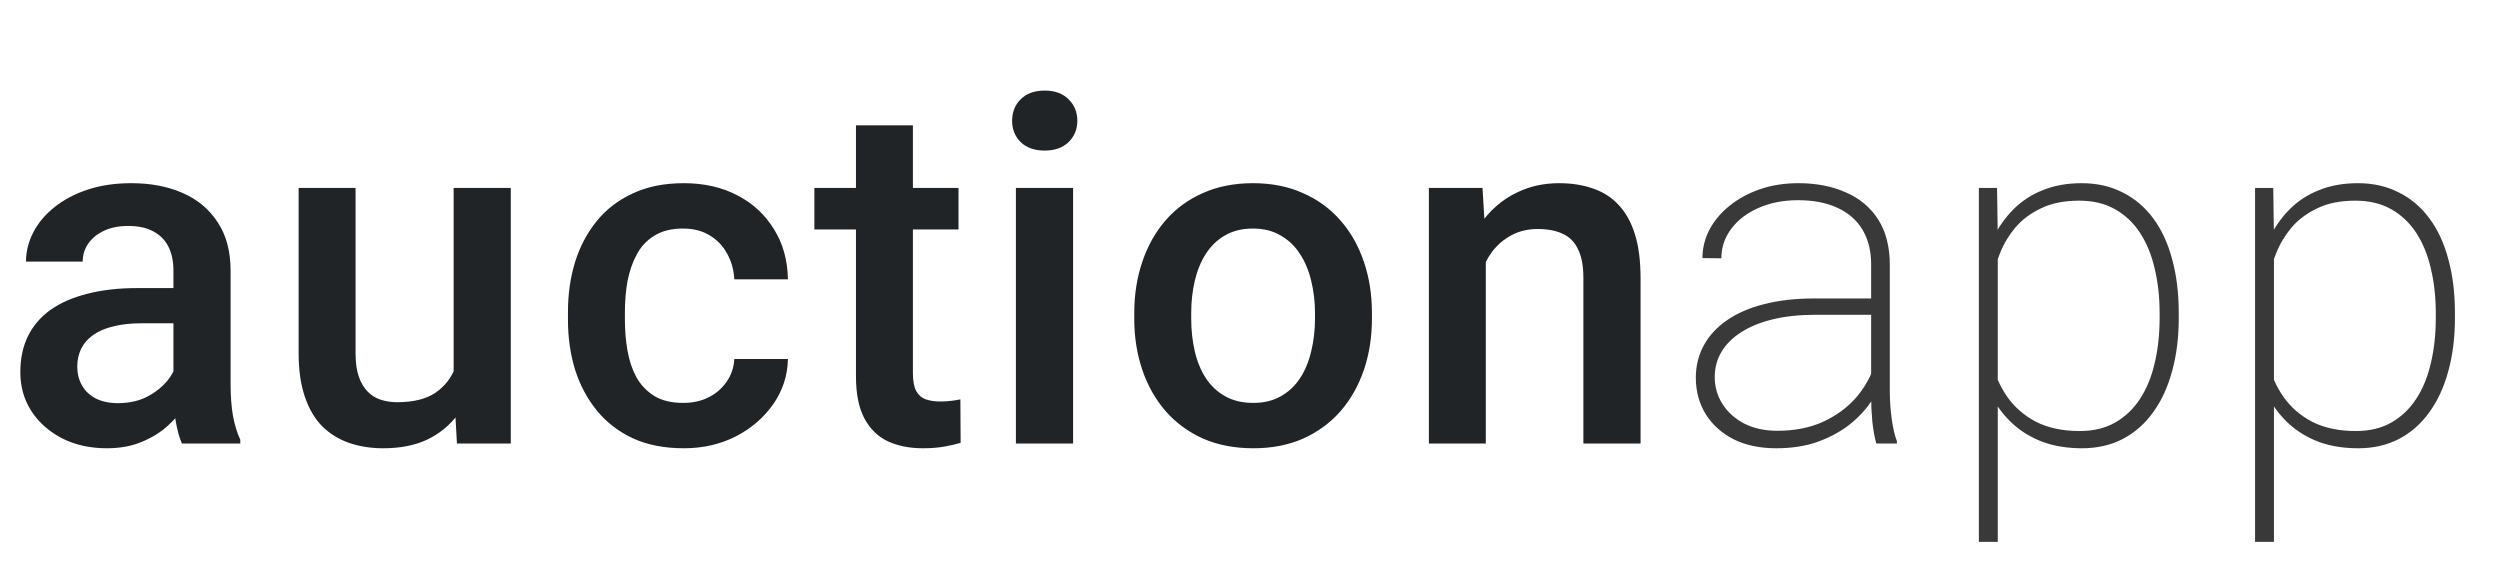
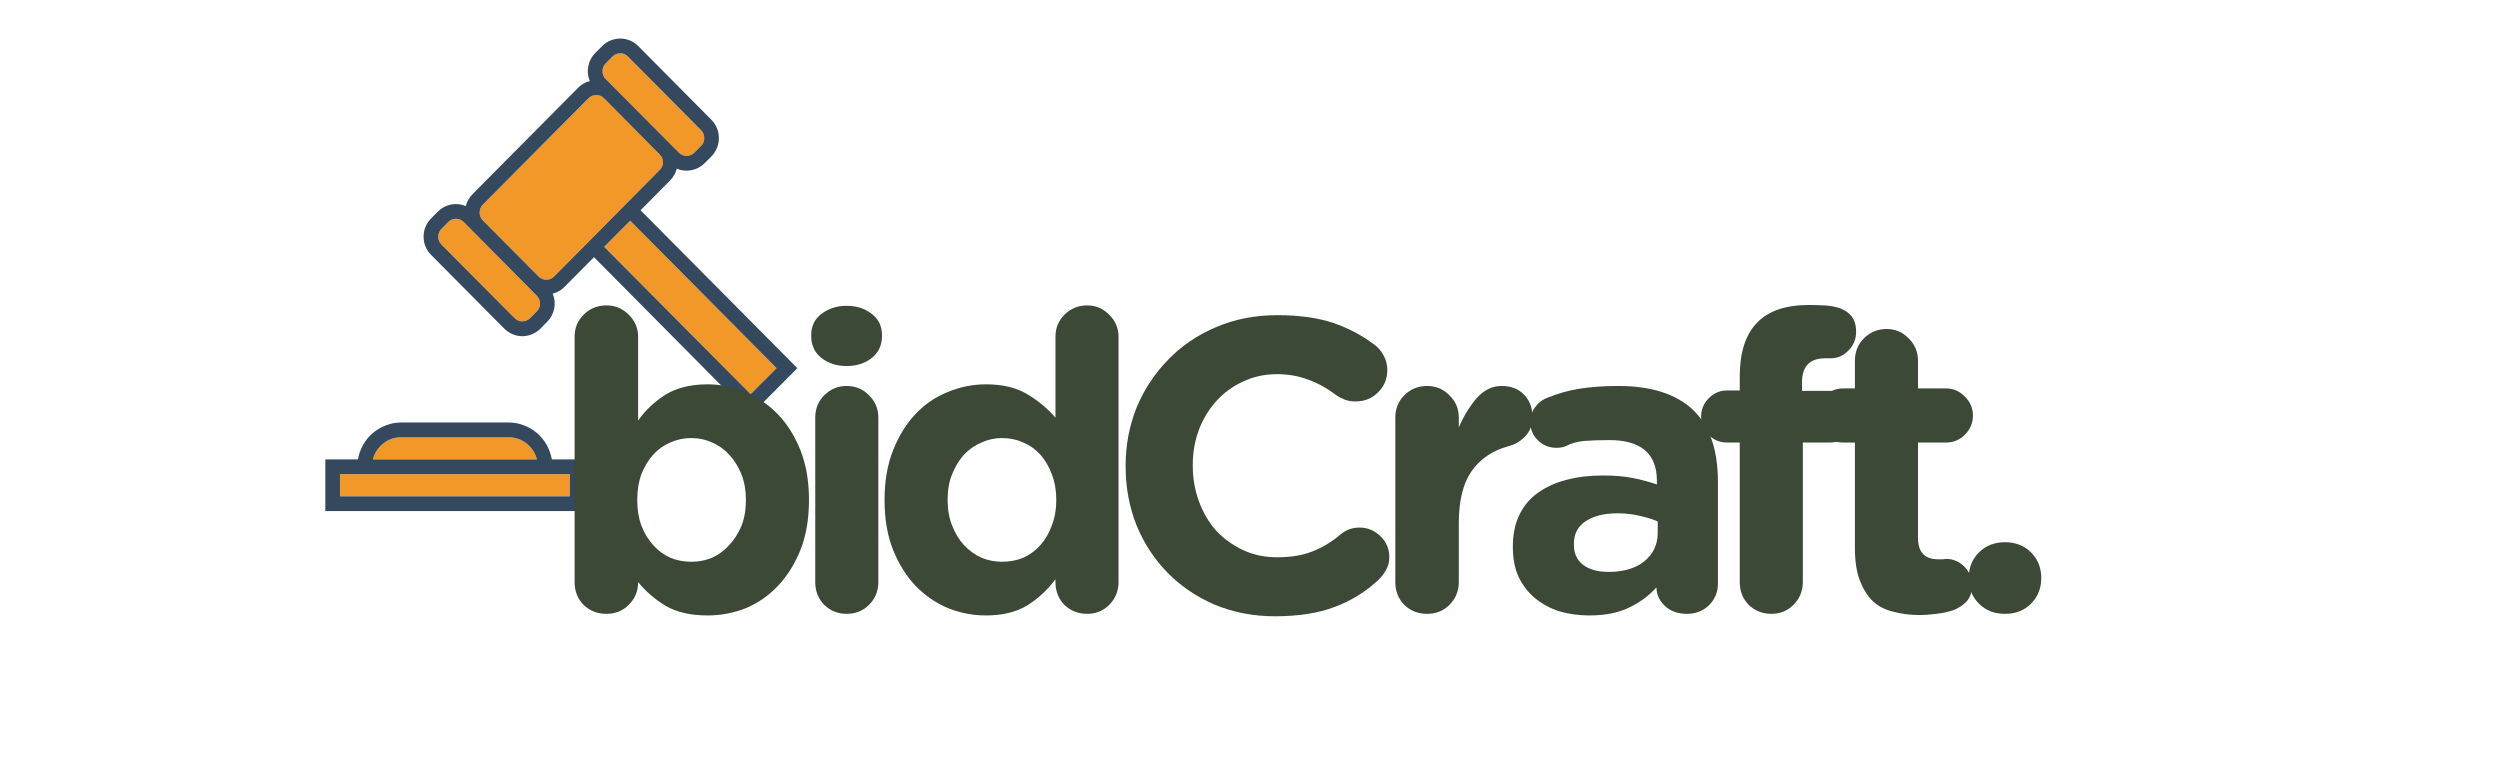
- <svg xmlns="http://www.w3.org/2000/svg" width="124" height="28" viewBox="0 0 124 28" fill="none">
-   <path d="M8.602 19.457V13.41C8.602 12.957 8.52 12.566 8.355 12.238C8.191 11.91 7.941 11.656 7.605 11.477C7.277 11.297 6.863 11.207 6.363 11.207C5.902 11.207 5.504 11.285 5.168 11.441C4.832 11.598 4.57 11.809 4.383 12.074C4.195 12.34 4.102 12.641 4.102 12.977H1.289C1.289 12.477 1.41 11.992 1.652 11.523C1.895 11.055 2.246 10.637 2.707 10.27C3.168 9.902 3.719 9.613 4.359 9.402C5 9.191 5.719 9.086 6.516 9.086C7.469 9.086 8.312 9.246 9.047 9.566C9.789 9.887 10.371 10.371 10.793 11.02C11.223 11.66 11.438 12.465 11.438 13.434V19.07C11.438 19.648 11.477 20.168 11.555 20.629C11.641 21.082 11.762 21.477 11.918 21.812V22H9.023C8.891 21.695 8.785 21.309 8.707 20.84C8.637 20.363 8.602 19.902 8.602 19.457ZM9.012 14.289L9.035 16.035H7.008C6.484 16.035 6.023 16.086 5.625 16.188C5.227 16.281 4.895 16.422 4.629 16.609C4.363 16.797 4.164 17.023 4.031 17.289C3.898 17.555 3.832 17.855 3.832 18.191C3.832 18.527 3.91 18.836 4.066 19.117C4.223 19.391 4.449 19.605 4.746 19.762C5.051 19.918 5.418 19.996 5.848 19.996C6.426 19.996 6.93 19.879 7.359 19.645C7.797 19.402 8.141 19.109 8.391 18.766C8.641 18.414 8.773 18.082 8.789 17.77L9.703 19.023C9.609 19.344 9.449 19.688 9.223 20.055C8.996 20.422 8.699 20.773 8.332 21.109C7.973 21.438 7.539 21.707 7.031 21.918C6.531 22.129 5.953 22.234 5.297 22.234C4.469 22.234 3.73 22.07 3.082 21.742C2.434 21.406 1.926 20.957 1.559 20.395C1.191 19.824 1.008 19.18 1.008 18.461C1.008 17.789 1.133 17.195 1.383 16.68C1.641 16.156 2.016 15.719 2.508 15.367C3.008 15.016 3.617 14.75 4.336 14.57C5.055 14.383 5.875 14.289 6.797 14.289H9.012ZM22.5 19.012V9.32H25.335V22H22.664L22.5 19.012ZM22.898 16.375L23.847 16.352C23.847 17.203 23.753 17.988 23.566 18.707C23.378 19.418 23.089 20.039 22.699 20.57C22.308 21.094 21.808 21.504 21.199 21.801C20.589 22.09 19.859 22.234 19.007 22.234C18.39 22.234 17.824 22.145 17.308 21.965C16.793 21.785 16.347 21.508 15.972 21.133C15.605 20.758 15.32 20.27 15.117 19.668C14.914 19.066 14.812 18.348 14.812 17.512V9.32H17.636V17.535C17.636 17.996 17.691 18.383 17.8 18.695C17.91 19 18.058 19.246 18.246 19.434C18.433 19.621 18.652 19.754 18.902 19.832C19.152 19.91 19.418 19.949 19.699 19.949C20.503 19.949 21.136 19.793 21.597 19.48C22.066 19.16 22.398 18.73 22.593 18.191C22.796 17.652 22.898 17.047 22.898 16.375ZM33.89 19.984C34.351 19.984 34.765 19.895 35.132 19.715C35.507 19.527 35.808 19.27 36.034 18.941C36.269 18.613 36.398 18.234 36.421 17.805H39.081C39.066 18.625 38.823 19.371 38.355 20.043C37.886 20.715 37.265 21.25 36.491 21.648C35.718 22.039 34.862 22.234 33.925 22.234C32.956 22.234 32.112 22.07 31.394 21.742C30.675 21.406 30.077 20.945 29.601 20.359C29.124 19.773 28.765 19.098 28.523 18.332C28.288 17.566 28.171 16.746 28.171 15.871V15.461C28.171 14.586 28.288 13.766 28.523 13C28.765 12.227 29.124 11.547 29.601 10.961C30.077 10.375 30.675 9.918 31.394 9.59C32.112 9.254 32.952 9.086 33.913 9.086C34.929 9.086 35.819 9.289 36.585 9.695C37.351 10.094 37.952 10.652 38.39 11.371C38.835 12.082 39.066 12.91 39.081 13.855H36.421C36.398 13.387 36.28 12.965 36.069 12.59C35.866 12.207 35.577 11.902 35.202 11.676C34.835 11.449 34.394 11.336 33.878 11.336C33.308 11.336 32.835 11.453 32.46 11.688C32.085 11.914 31.792 12.227 31.581 12.625C31.37 13.016 31.218 13.457 31.124 13.949C31.038 14.434 30.995 14.938 30.995 15.461V15.871C30.995 16.395 31.038 16.902 31.124 17.395C31.21 17.887 31.358 18.328 31.569 18.719C31.788 19.102 32.085 19.41 32.46 19.645C32.835 19.871 33.312 19.984 33.89 19.984ZM47.542 9.32V11.383H40.393V9.32H47.542ZM42.456 6.215H45.28V18.496C45.28 18.887 45.334 19.188 45.444 19.398C45.561 19.602 45.721 19.738 45.924 19.809C46.127 19.879 46.366 19.914 46.639 19.914C46.834 19.914 47.022 19.902 47.202 19.879C47.381 19.855 47.526 19.832 47.635 19.809L47.647 21.965C47.413 22.035 47.139 22.098 46.827 22.152C46.522 22.207 46.17 22.234 45.772 22.234C45.124 22.234 44.549 22.121 44.049 21.895C43.549 21.66 43.159 21.281 42.877 20.758C42.596 20.234 42.456 19.539 42.456 18.672V6.215ZM53.225 9.32V22H50.389V9.32H53.225ZM50.201 5.992C50.201 5.562 50.342 5.207 50.623 4.926C50.912 4.637 51.311 4.492 51.818 4.492C52.318 4.492 52.713 4.637 53.002 4.926C53.291 5.207 53.436 5.562 53.436 5.992C53.436 6.414 53.291 6.766 53.002 7.047C52.713 7.328 52.318 7.469 51.818 7.469C51.311 7.469 50.912 7.328 50.623 7.047C50.342 6.766 50.201 6.414 50.201 5.992ZM56.259 15.801V15.531C56.259 14.617 56.392 13.77 56.658 12.988C56.923 12.199 57.306 11.516 57.806 10.938C58.314 10.352 58.931 9.898 59.658 9.578C60.392 9.25 61.22 9.086 62.142 9.086C63.072 9.086 63.9 9.25 64.627 9.578C65.361 9.898 65.982 10.352 66.49 10.938C66.998 11.516 67.384 12.199 67.65 12.988C67.916 13.77 68.048 14.617 68.048 15.531V15.801C68.048 16.715 67.916 17.562 67.65 18.344C67.384 19.125 66.998 19.809 66.49 20.395C65.982 20.973 65.365 21.426 64.638 21.754C63.912 22.074 63.087 22.234 62.166 22.234C61.236 22.234 60.404 22.074 59.669 21.754C58.943 21.426 58.326 20.973 57.818 20.395C57.31 19.809 56.923 19.125 56.658 18.344C56.392 17.562 56.259 16.715 56.259 15.801ZM59.084 15.531V15.801C59.084 16.371 59.142 16.91 59.259 17.418C59.377 17.926 59.56 18.371 59.81 18.754C60.06 19.137 60.38 19.438 60.771 19.656C61.162 19.875 61.627 19.984 62.166 19.984C62.689 19.984 63.142 19.875 63.525 19.656C63.916 19.438 64.236 19.137 64.486 18.754C64.736 18.371 64.919 17.926 65.037 17.418C65.162 16.91 65.224 16.371 65.224 15.801V15.531C65.224 14.969 65.162 14.438 65.037 13.938C64.919 13.43 64.732 12.98 64.474 12.59C64.224 12.199 63.904 11.895 63.513 11.676C63.13 11.449 62.673 11.336 62.142 11.336C61.611 11.336 61.15 11.449 60.759 11.676C60.377 11.895 60.06 12.199 59.81 12.59C59.56 12.98 59.377 13.43 59.259 13.938C59.142 14.438 59.084 14.969 59.084 15.531ZM73.696 12.027V22H70.872V9.32H73.532L73.696 12.027ZM73.192 15.191L72.278 15.18C72.286 14.281 72.411 13.457 72.653 12.707C72.903 11.957 73.247 11.312 73.685 10.773C74.13 10.234 74.661 9.82 75.278 9.531C75.896 9.234 76.583 9.086 77.341 9.086C77.95 9.086 78.501 9.172 78.993 9.344C79.493 9.508 79.919 9.777 80.271 10.152C80.63 10.527 80.903 11.016 81.091 11.617C81.278 12.211 81.372 12.941 81.372 13.809V22H78.536V13.797C78.536 13.188 78.446 12.707 78.267 12.355C78.095 11.996 77.841 11.742 77.505 11.594C77.177 11.438 76.767 11.359 76.275 11.359C75.79 11.359 75.357 11.461 74.974 11.664C74.591 11.867 74.267 12.145 74.001 12.496C73.743 12.848 73.544 13.254 73.403 13.715C73.263 14.176 73.192 14.668 73.192 15.191Z" fill="#212427" />
-   <path d="M92.809 19.668V13.117C92.809 12.453 92.668 11.883 92.387 11.406C92.106 10.93 91.695 10.566 91.156 10.316C90.617 10.059 89.957 9.93 89.176 9.93C88.449 9.93 87.797 10.059 87.219 10.316C86.648 10.566 86.199 10.91 85.871 11.348C85.543 11.785 85.379 12.273 85.379 12.812L84.441 12.801C84.441 12.316 84.555 11.852 84.781 11.406C85.016 10.961 85.344 10.566 85.766 10.223C86.195 9.871 86.699 9.594 87.277 9.391C87.863 9.188 88.504 9.086 89.199 9.086C90.09 9.086 90.875 9.238 91.555 9.543C92.242 9.84 92.777 10.289 93.16 10.891C93.543 11.492 93.734 12.242 93.734 13.141V19.398C93.734 19.852 93.766 20.309 93.828 20.77C93.891 21.23 93.977 21.602 94.086 21.883V22H93.066C92.981 21.703 92.914 21.34 92.867 20.91C92.828 20.48 92.809 20.066 92.809 19.668ZM93.113 14.805L93.137 15.613H90.043C89.262 15.613 88.562 15.688 87.945 15.836C87.328 15.984 86.805 16.195 86.375 16.469C85.945 16.742 85.617 17.066 85.391 17.441C85.164 17.816 85.051 18.238 85.051 18.707C85.051 19.191 85.18 19.637 85.438 20.043C85.695 20.449 86.059 20.773 86.527 21.016C86.996 21.25 87.539 21.367 88.156 21.367C89 21.367 89.746 21.223 90.394 20.934C91.051 20.637 91.602 20.238 92.047 19.738C92.492 19.23 92.816 18.645 93.019 17.98L93.43 18.66C93.297 19.074 93.09 19.492 92.809 19.914C92.527 20.336 92.164 20.723 91.719 21.074C91.273 21.418 90.75 21.699 90.148 21.918C89.547 22.129 88.863 22.234 88.098 22.234C87.293 22.234 86.59 22.086 85.988 21.789C85.394 21.484 84.934 21.07 84.606 20.547C84.277 20.016 84.113 19.41 84.113 18.73C84.113 18.145 84.246 17.609 84.512 17.125C84.777 16.641 85.16 16.227 85.66 15.883C86.168 15.531 86.781 15.266 87.5 15.086C88.227 14.898 89.043 14.805 89.949 14.805H93.113ZM99.089 11.758V26.875H98.152V9.32H99.054L99.089 11.758ZM108.066 15.531V15.777C108.066 16.738 107.957 17.613 107.738 18.402C107.527 19.191 107.214 19.871 106.8 20.441C106.394 21.012 105.894 21.453 105.3 21.766C104.707 22.078 104.031 22.234 103.273 22.234C102.546 22.234 101.894 22.129 101.316 21.918C100.738 21.699 100.238 21.395 99.816 21.004C99.394 20.613 99.054 20.168 98.796 19.668C98.539 19.16 98.359 18.617 98.257 18.039V13.633C98.39 12.969 98.589 12.363 98.855 11.816C99.128 11.262 99.468 10.781 99.874 10.375C100.289 9.961 100.777 9.645 101.339 9.426C101.902 9.199 102.539 9.086 103.25 9.086C104.007 9.086 104.683 9.238 105.277 9.543C105.878 9.84 106.386 10.27 106.8 10.832C107.214 11.387 107.527 12.062 107.738 12.859C107.957 13.648 108.066 14.539 108.066 15.531ZM107.117 15.777V15.531C107.117 14.734 107.035 13.996 106.871 13.316C106.714 12.637 106.472 12.047 106.144 11.547C105.816 11.047 105.402 10.656 104.902 10.375C104.402 10.094 103.812 9.953 103.132 9.953C102.39 9.953 101.761 10.078 101.246 10.328C100.73 10.57 100.304 10.887 99.968 11.277C99.64 11.668 99.386 12.09 99.207 12.543C99.027 12.988 98.894 13.41 98.808 13.809V17.969C98.949 18.594 99.199 19.164 99.558 19.68C99.918 20.195 100.394 20.609 100.988 20.922C101.589 21.227 102.312 21.379 103.156 21.379C103.835 21.379 104.421 21.238 104.914 20.957C105.406 20.676 105.816 20.285 106.144 19.785C106.472 19.285 106.714 18.695 106.871 18.016C107.035 17.328 107.117 16.582 107.117 15.777ZM112.788 11.758V26.875H111.851V9.32H112.753L112.788 11.758ZM121.765 15.531V15.777C121.765 16.738 121.655 17.613 121.437 18.402C121.226 19.191 120.913 19.871 120.499 20.441C120.093 21.012 119.593 21.453 118.999 21.766C118.405 22.078 117.73 22.234 116.972 22.234C116.245 22.234 115.593 22.129 115.015 21.918C114.437 21.699 113.937 21.395 113.515 21.004C113.093 20.613 112.753 20.168 112.495 19.668C112.237 19.16 112.058 18.617 111.956 18.039V13.633C112.089 12.969 112.288 12.363 112.554 11.816C112.827 11.262 113.167 10.781 113.573 10.375C113.987 9.961 114.476 9.645 115.038 9.426C115.601 9.199 116.237 9.086 116.948 9.086C117.706 9.086 118.382 9.238 118.976 9.543C119.577 9.84 120.085 10.27 120.499 10.832C120.913 11.387 121.226 12.062 121.437 12.859C121.655 13.648 121.765 14.539 121.765 15.531ZM120.815 15.777V15.531C120.815 14.734 120.733 13.996 120.569 13.316C120.413 12.637 120.171 12.047 119.843 11.547C119.515 11.047 119.101 10.656 118.601 10.375C118.101 10.094 117.511 9.953 116.831 9.953C116.089 9.953 115.46 10.078 114.944 10.328C114.429 10.57 114.003 10.887 113.667 11.277C113.339 11.668 113.085 12.09 112.905 12.543C112.726 12.988 112.593 13.41 112.507 13.809V17.969C112.647 18.594 112.897 19.164 113.257 19.68C113.616 20.195 114.093 20.609 114.687 20.922C115.288 21.227 116.011 21.379 116.855 21.379C117.534 21.379 118.12 21.238 118.612 20.957C119.105 20.676 119.515 20.285 119.843 19.785C120.171 19.285 120.413 18.695 120.569 18.016C120.733 17.328 120.815 16.582 120.815 15.777Z" fill="#393939" />
+ <svg xmlns="http://www.w3.org/2000/svg" width="128" zoomAndPan="magnify" viewBox="0 0 96 30" height="40" preserveAspectRatio="xMidYMid meet" version="1.0">
+   <defs>
+     <g />
+     <clipPath id="112bc70c6d">
+       <path d="M 13 18 L 22 18 L 22 19.625 L 13 19.625 Z M 13 18 " clip-rule="nonzero" />
+     </clipPath>
+     <clipPath id="78bcbfe6e4">
+       <path d="M 16 1.48 L 30.629 1.48 L 30.629 16 L 16 16 Z M 16 1.48 " clip-rule="nonzero" />
+     </clipPath>
+     <clipPath id="0a89de8096">
+       <path d="M 12.484 16 L 23 16 L 23 19.625 L 12.484 19.625 Z M 12.484 16 " clip-rule="nonzero" />
+     </clipPath>
+   </defs>
+   <g clip-path="url(#112bc70c6d)">
+     <path fill="#f19828" d="M 13.055 18.207 L 21.883 18.207 L 21.883 19.059 L 13.055 19.059 Z M 13.055 18.207 " fill-opacity="1" fill-rule="nonzero" />
+   </g>
+   <path fill="#f19828" d="M 20.617 17.641 L 14.32 17.641 C 14.383 17.391 14.52 17.188 14.723 17.027 C 14.922 16.871 15.152 16.789 15.41 16.793 L 19.527 16.793 C 19.781 16.789 20.012 16.871 20.215 17.027 C 20.418 17.188 20.551 17.391 20.617 17.641 Z M 20.617 17.641 " fill-opacity="1" fill-rule="nonzero" />
+   <path fill="#f19828" d="M 20.613 11.355 C 20.695 11.438 20.738 11.539 20.738 11.656 C 20.738 11.773 20.695 11.871 20.613 11.957 L 20.355 12.215 C 20.273 12.297 20.172 12.34 20.055 12.34 C 19.941 12.34 19.84 12.297 19.758 12.215 L 16.953 9.391 C 16.871 9.309 16.828 9.207 16.828 9.09 C 16.828 8.973 16.871 8.871 16.953 8.789 L 17.211 8.527 C 17.293 8.445 17.395 8.402 17.508 8.402 C 17.625 8.402 17.727 8.445 17.809 8.527 Z M 20.613 11.355 " fill-opacity="1" fill-rule="nonzero" />
+   <path fill="#f19828" d="M 26.922 5 C 27.004 5.082 27.043 5.184 27.043 5.301 C 27.043 5.418 27.004 5.52 26.922 5.602 L 26.66 5.859 C 26.578 5.945 26.48 5.984 26.363 5.984 C 26.246 5.984 26.148 5.945 26.062 5.859 L 23.258 3.035 C 23.176 2.953 23.137 2.852 23.137 2.734 C 23.137 2.617 23.176 2.516 23.258 2.434 L 23.52 2.172 C 23.602 2.09 23.699 2.047 23.816 2.047 C 23.934 2.047 24.031 2.09 24.113 2.172 Z M 26.922 5 " fill-opacity="1" fill-rule="nonzero" />
+   <path fill="#f19828" d="M 23.207 9.473 L 24.199 8.473 L 29.82 14.137 L 28.824 15.141 Z M 23.207 9.473 " fill-opacity="1" fill-rule="nonzero" />
+   <path fill="#f19828" d="M 25.332 5.926 C 25.414 6.008 25.457 6.109 25.457 6.227 C 25.457 6.344 25.414 6.445 25.332 6.527 L 23.672 8.203 L 22.41 9.477 L 21.273 10.617 C 21.191 10.699 21.094 10.742 20.977 10.742 C 20.859 10.742 20.762 10.699 20.68 10.617 L 18.539 8.461 C 18.457 8.379 18.418 8.277 18.418 8.16 C 18.418 8.043 18.457 7.945 18.539 7.859 L 22.602 3.77 C 22.684 3.688 22.781 3.645 22.898 3.645 C 23.016 3.645 23.113 3.688 23.195 3.77 Z M 25.332 5.926 " fill-opacity="1" fill-rule="nonzero" />
+   <g clip-path="url(#78bcbfe6e4)">
+     <path fill="#34495e" d="M 30.617 14.137 L 28.824 15.941 L 22.809 9.875 L 21.672 11.02 C 21.547 11.148 21.398 11.234 21.223 11.277 C 21.301 11.461 21.32 11.652 21.281 11.848 C 21.242 12.047 21.152 12.215 21.012 12.355 L 20.754 12.617 C 20.664 12.711 20.555 12.781 20.434 12.832 C 20.312 12.883 20.188 12.91 20.059 12.91 C 19.926 12.91 19.801 12.883 19.68 12.832 C 19.562 12.781 19.453 12.711 19.363 12.617 L 16.555 9.789 C 16.461 9.699 16.391 9.59 16.34 9.469 C 16.289 9.348 16.266 9.219 16.266 9.09 C 16.266 8.957 16.289 8.832 16.34 8.711 C 16.391 8.59 16.461 8.48 16.555 8.387 L 16.812 8.125 C 16.953 7.984 17.121 7.895 17.316 7.855 C 17.512 7.816 17.703 7.836 17.887 7.914 C 17.93 7.738 18.016 7.59 18.141 7.461 L 22.199 3.371 C 22.324 3.242 22.477 3.156 22.648 3.113 C 22.57 2.926 22.551 2.734 22.59 2.539 C 22.629 2.344 22.719 2.176 22.859 2.031 L 23.121 1.773 C 23.211 1.68 23.32 1.605 23.441 1.555 C 23.559 1.508 23.688 1.48 23.816 1.48 C 23.949 1.48 24.074 1.508 24.195 1.555 C 24.312 1.605 24.422 1.68 24.512 1.773 L 27.32 4.602 C 27.41 4.691 27.48 4.801 27.531 4.922 C 27.582 5.043 27.605 5.172 27.605 5.301 C 27.605 5.434 27.582 5.559 27.531 5.68 C 27.48 5.805 27.41 5.91 27.32 6.004 L 27.059 6.266 C 26.918 6.406 26.75 6.496 26.555 6.535 C 26.359 6.574 26.172 6.555 25.988 6.477 C 25.941 6.652 25.859 6.801 25.73 6.93 L 24.598 8.074 Z M 28.824 15.137 L 29.82 14.137 L 24.199 8.473 L 23.203 9.477 Z M 26.922 5.602 C 27.004 5.52 27.043 5.418 27.043 5.301 C 27.043 5.184 27.004 5.082 26.922 5 L 24.113 2.172 C 24.031 2.09 23.934 2.047 23.816 2.047 C 23.699 2.047 23.602 2.09 23.52 2.172 L 23.258 2.434 C 23.176 2.516 23.137 2.617 23.137 2.734 C 23.137 2.852 23.176 2.953 23.258 3.035 L 26.066 5.859 C 26.148 5.945 26.25 5.984 26.367 5.984 C 26.484 5.984 26.582 5.945 26.664 5.859 Z M 25.457 6.23 C 25.457 6.113 25.418 6.012 25.332 5.93 L 23.195 3.773 C 23.113 3.691 23.012 3.648 22.895 3.648 C 22.781 3.648 22.68 3.691 22.598 3.773 L 18.539 7.859 C 18.457 7.941 18.418 8.043 18.418 8.16 C 18.418 8.277 18.457 8.379 18.539 8.461 L 20.68 10.617 C 20.762 10.699 20.863 10.742 20.98 10.742 C 21.094 10.742 21.195 10.699 21.277 10.617 L 22.41 9.477 L 23.672 8.203 L 25.332 6.527 C 25.414 6.445 25.457 6.348 25.457 6.23 Z M 20.613 11.957 C 20.695 11.875 20.738 11.773 20.738 11.656 C 20.738 11.539 20.695 11.441 20.613 11.355 L 17.809 8.527 C 17.727 8.445 17.625 8.402 17.508 8.402 C 17.395 8.402 17.293 8.445 17.211 8.527 L 16.953 8.789 C 16.871 8.871 16.828 8.973 16.828 9.09 C 16.828 9.207 16.871 9.309 16.953 9.391 L 19.758 12.215 C 19.84 12.297 19.941 12.34 20.055 12.34 C 20.172 12.34 20.273 12.297 20.355 12.215 Z M 20.613 11.957 " fill-opacity="1" fill-rule="nonzero" />
+   </g>
+   <g clip-path="url(#0a89de8096)">
+     <path fill="#34495e" d="M 22.445 17.641 L 22.445 19.625 L 12.492 19.625 L 12.492 17.641 L 13.746 17.641 C 13.777 17.445 13.844 17.258 13.945 17.082 C 14.043 16.906 14.168 16.754 14.32 16.625 C 14.473 16.496 14.645 16.398 14.832 16.328 C 15.016 16.258 15.211 16.223 15.41 16.223 L 19.527 16.223 C 19.727 16.223 19.918 16.258 20.105 16.328 C 20.293 16.398 20.465 16.496 20.613 16.625 C 20.766 16.754 20.895 16.906 20.992 17.082 C 21.09 17.258 21.156 17.445 21.191 17.641 Z M 21.883 19.059 L 21.883 18.207 L 13.055 18.207 L 13.055 19.059 Z M 14.32 17.641 L 20.617 17.641 C 20.551 17.391 20.418 17.188 20.215 17.027 C 20.012 16.871 19.781 16.789 19.527 16.793 L 15.41 16.793 C 15.152 16.789 14.922 16.871 14.723 17.027 C 14.52 17.188 14.383 17.391 14.32 17.641 Z M 14.32 17.641 " fill-opacity="1" fill-rule="nonzero" />
+   </g>
+   <g fill="#3c4937" fill-opacity="1">
+     <g transform="translate(20.98689, 23.47726)">
+       <g>
+         <path d="M 2.297 -11.75 C 2.641 -11.75 2.926 -11.629 3.156 -11.391 C 3.395 -11.16 3.516 -10.879 3.516 -10.547 L 3.516 -7.328 C 3.805 -7.734 4.16 -8.066 4.578 -8.328 C 5.004 -8.586 5.539 -8.719 6.188 -8.719 C 6.688 -8.719 7.164 -8.617 7.625 -8.422 C 8.094 -8.234 8.508 -7.953 8.875 -7.578 C 9.238 -7.203 9.531 -6.738 9.75 -6.188 C 9.969 -5.633 10.078 -5.004 10.078 -4.297 L 10.078 -4.266 C 10.078 -3.547 9.969 -2.91 9.75 -2.359 C 9.531 -1.816 9.242 -1.359 8.891 -0.984 C 8.535 -0.609 8.125 -0.32 7.656 -0.125 C 7.188 0.062 6.695 0.156 6.188 0.156 C 5.531 0.156 4.988 0.031 4.562 -0.219 C 4.145 -0.477 3.797 -0.781 3.516 -1.125 L 3.516 -1.109 C 3.516 -0.773 3.395 -0.488 3.156 -0.25 C 2.926 -0.02 2.641 0.094 2.297 0.094 C 1.953 0.094 1.66 -0.02 1.422 -0.25 C 1.191 -0.488 1.078 -0.781 1.078 -1.125 L 1.078 -10.547 C 1.078 -10.879 1.191 -11.16 1.422 -11.391 C 1.66 -11.629 1.953 -11.75 2.297 -11.75 Z M 3.484 -4.297 L 3.484 -4.266 C 3.484 -3.91 3.535 -3.586 3.641 -3.297 C 3.754 -3.004 3.906 -2.754 4.094 -2.547 C 4.281 -2.336 4.5 -2.176 4.75 -2.062 C 5 -1.957 5.27 -1.906 5.562 -1.906 C 5.844 -1.906 6.109 -1.957 6.359 -2.062 C 6.609 -2.176 6.828 -2.336 7.016 -2.547 C 7.211 -2.754 7.367 -3 7.484 -3.281 C 7.598 -3.57 7.656 -3.898 7.656 -4.266 L 7.656 -4.297 C 7.656 -4.648 7.598 -4.973 7.484 -5.266 C 7.367 -5.555 7.211 -5.805 7.016 -6.016 C 6.828 -6.223 6.609 -6.379 6.359 -6.484 C 6.109 -6.598 5.844 -6.656 5.562 -6.656 C 5.27 -6.656 5 -6.598 4.75 -6.484 C 4.5 -6.379 4.281 -6.223 4.094 -6.016 C 3.906 -5.805 3.754 -5.555 3.641 -5.266 C 3.535 -4.973 3.484 -4.648 3.484 -4.297 Z M 3.484 -4.297 " />
+       </g>
+     </g>
+   </g>
+   <g fill="#3c4937" fill-opacity="1">
+     <g transform="translate(30.10306, 23.47726)">
+       <g>
+         <path d="M 2.406 -8.656 C 2.75 -8.656 3.035 -8.535 3.266 -8.297 C 3.504 -8.066 3.625 -7.781 3.625 -7.438 L 3.625 -1.125 C 3.625 -0.781 3.504 -0.488 3.266 -0.25 C 3.035 -0.02 2.75 0.094 2.406 0.094 C 2.07 0.094 1.785 -0.02 1.547 -0.25 C 1.316 -0.488 1.203 -0.781 1.203 -1.125 L 1.203 -7.438 C 1.203 -7.781 1.316 -8.066 1.547 -8.297 C 1.785 -8.535 2.07 -8.656 2.406 -8.656 Z M 2.406 -11.734 C 2.789 -11.734 3.113 -11.629 3.375 -11.422 C 3.633 -11.223 3.766 -10.953 3.766 -10.609 L 3.766 -10.578 C 3.766 -10.223 3.633 -9.941 3.375 -9.734 C 3.113 -9.523 2.789 -9.422 2.406 -9.422 C 2.031 -9.422 1.707 -9.523 1.438 -9.734 C 1.176 -9.941 1.047 -10.223 1.047 -10.578 L 1.047 -10.609 C 1.047 -10.953 1.176 -11.223 1.438 -11.422 C 1.707 -11.629 2.031 -11.734 2.406 -11.734 Z M 2.406 -11.734 " />
+       </g>
+     </g>
+   </g>
+   <g fill="#3c4937" fill-opacity="1">
+     <g transform="translate(33.26414, 23.47726)">
+       <g>
+         <path d="M 0.703 -4.297 C 0.703 -5.004 0.812 -5.633 1.031 -6.188 C 1.25 -6.738 1.535 -7.203 1.891 -7.578 C 2.242 -7.953 2.656 -8.234 3.125 -8.422 C 3.594 -8.617 4.082 -8.719 4.594 -8.719 C 5.25 -8.719 5.785 -8.586 6.203 -8.328 C 6.617 -8.078 6.973 -7.781 7.266 -7.438 L 7.266 -10.547 C 7.266 -10.879 7.379 -11.16 7.609 -11.391 C 7.848 -11.629 8.141 -11.75 8.484 -11.75 C 8.816 -11.75 9.098 -11.629 9.328 -11.391 C 9.566 -11.16 9.688 -10.879 9.688 -10.547 L 9.688 -1.125 C 9.688 -0.781 9.566 -0.488 9.328 -0.25 C 9.098 -0.02 8.816 0.094 8.484 0.094 C 8.141 0.094 7.848 -0.02 7.609 -0.25 C 7.379 -0.488 7.266 -0.781 7.266 -1.125 L 7.266 -1.234 C 6.961 -0.828 6.602 -0.492 6.188 -0.234 C 5.77 0.023 5.238 0.156 4.594 0.156 C 4.094 0.156 3.609 0.062 3.141 -0.125 C 2.672 -0.32 2.254 -0.609 1.891 -0.984 C 1.535 -1.359 1.25 -1.816 1.031 -2.359 C 0.812 -2.91 0.703 -3.547 0.703 -4.266 Z M 3.125 -4.297 L 3.125 -4.266 C 3.125 -3.91 3.18 -3.586 3.297 -3.297 C 3.41 -3.004 3.562 -2.754 3.75 -2.547 C 3.945 -2.336 4.172 -2.176 4.422 -2.062 C 4.672 -1.957 4.938 -1.906 5.219 -1.906 C 5.508 -1.906 5.781 -1.957 6.031 -2.062 C 6.281 -2.176 6.5 -2.336 6.688 -2.547 C 6.875 -2.754 7.02 -3.004 7.125 -3.297 C 7.238 -3.586 7.297 -3.91 7.297 -4.266 L 7.297 -4.297 C 7.297 -4.648 7.238 -4.973 7.125 -5.266 C 7.02 -5.555 6.875 -5.805 6.688 -6.016 C 6.5 -6.223 6.281 -6.379 6.031 -6.484 C 5.781 -6.598 5.508 -6.656 5.219 -6.656 C 4.938 -6.656 4.672 -6.598 4.422 -6.484 C 4.172 -6.379 3.945 -6.223 3.75 -6.016 C 3.562 -5.805 3.41 -5.555 3.297 -5.266 C 3.18 -4.984 3.125 -4.66 3.125 -4.297 Z M 3.125 -4.297 " />
+       </g>
+     </g>
+   </g>
+   <g fill="#3c4937" fill-opacity="1">
+     <g transform="translate(42.3803, 23.47726)">
+       <g>
+         <path d="M 6.672 -11.375 C 7.516 -11.375 8.227 -11.273 8.812 -11.078 C 9.395 -10.879 9.926 -10.598 10.406 -10.234 C 10.539 -10.141 10.656 -10.004 10.75 -9.828 C 10.844 -9.66 10.891 -9.473 10.891 -9.266 C 10.891 -8.922 10.77 -8.633 10.531 -8.406 C 10.301 -8.176 10.016 -8.062 9.672 -8.062 C 9.504 -8.062 9.359 -8.086 9.234 -8.141 C 9.117 -8.191 9.02 -8.242 8.938 -8.297 C 8.602 -8.555 8.25 -8.754 7.875 -8.891 C 7.508 -9.035 7.102 -9.109 6.656 -9.109 C 6.188 -9.109 5.754 -9.016 5.359 -8.828 C 4.961 -8.648 4.617 -8.398 4.328 -8.078 C 4.035 -7.754 3.812 -7.383 3.656 -6.969 C 3.5 -6.551 3.422 -6.102 3.422 -5.625 L 3.422 -5.594 C 3.422 -5.113 3.5 -4.66 3.656 -4.234 C 3.812 -3.805 4.031 -3.43 4.312 -3.109 C 4.602 -2.797 4.945 -2.547 5.344 -2.359 C 5.738 -2.172 6.176 -2.078 6.656 -2.078 C 7.176 -2.078 7.625 -2.148 8 -2.297 C 8.383 -2.441 8.75 -2.66 9.094 -2.953 C 9.301 -3.129 9.547 -3.219 9.828 -3.219 C 10.129 -3.219 10.395 -3.109 10.625 -2.891 C 10.852 -2.672 10.969 -2.406 10.969 -2.094 C 10.969 -1.895 10.926 -1.727 10.844 -1.594 C 10.77 -1.457 10.676 -1.332 10.562 -1.219 C 10.07 -0.758 9.508 -0.41 8.875 -0.172 C 8.25 0.066 7.484 0.188 6.578 0.188 C 5.754 0.188 4.988 0.039 4.281 -0.25 C 3.582 -0.551 2.977 -0.957 2.469 -1.469 C 1.957 -1.988 1.555 -2.598 1.266 -3.297 C 0.984 -4.004 0.844 -4.758 0.844 -5.562 L 0.844 -5.594 C 0.844 -6.383 0.984 -7.129 1.266 -7.828 C 1.555 -8.523 1.957 -9.133 2.469 -9.656 C 2.977 -10.188 3.586 -10.602 4.297 -10.906 C 5.016 -11.219 5.805 -11.375 6.672 -11.375 Z M 6.672 -11.375 " />
+       </g>
+     </g>
+   </g>
+   <g fill="#3c4937" fill-opacity="1">
+     <g transform="translate(52.50228, 23.47726)">
+       <g>
+         <path d="M 1.078 -1.125 L 1.078 -7.438 C 1.078 -7.781 1.191 -8.066 1.422 -8.297 C 1.66 -8.535 1.953 -8.656 2.297 -8.656 C 2.641 -8.656 2.926 -8.535 3.156 -8.297 C 3.395 -8.066 3.516 -7.781 3.516 -7.438 L 3.516 -7.062 C 3.691 -7.477 3.914 -7.848 4.188 -8.172 C 4.469 -8.492 4.789 -8.656 5.156 -8.656 C 5.531 -8.656 5.82 -8.539 6.031 -8.312 C 6.238 -8.094 6.344 -7.812 6.344 -7.469 C 6.344 -7.156 6.25 -6.906 6.062 -6.719 C 5.883 -6.531 5.672 -6.406 5.422 -6.344 C 4.805 -6.176 4.332 -5.852 4 -5.375 C 3.676 -4.906 3.516 -4.242 3.516 -3.391 L 3.516 -1.125 C 3.516 -0.781 3.395 -0.488 3.156 -0.25 C 2.926 -0.02 2.641 0.094 2.297 0.094 C 1.953 0.094 1.66 -0.02 1.422 -0.25 C 1.191 -0.488 1.078 -0.781 1.078 -1.125 Z M 1.078 -1.125 " />
+       </g>
+     </g>
+   </g>
+   <g fill="#3c4937" fill-opacity="1">
+     <g transform="translate(57.51535, 23.47726)">
+       <g>
+         <path d="M 0.578 -2.484 C 0.578 -2.953 0.66 -3.359 0.828 -3.703 C 0.992 -4.047 1.227 -4.328 1.531 -4.547 C 1.844 -4.773 2.207 -4.941 2.625 -5.047 C 3.039 -5.16 3.508 -5.219 4.031 -5.219 C 4.469 -5.219 4.848 -5.188 5.172 -5.125 C 5.492 -5.062 5.805 -4.977 6.109 -4.875 L 6.109 -5.016 C 6.109 -6.055 5.5 -6.578 4.281 -6.578 C 3.938 -6.578 3.625 -6.566 3.344 -6.547 C 3.062 -6.523 2.816 -6.457 2.609 -6.344 C 2.516 -6.301 2.395 -6.281 2.25 -6.281 C 1.977 -6.281 1.742 -6.375 1.547 -6.562 C 1.348 -6.75 1.25 -6.984 1.25 -7.266 C 1.25 -7.473 1.305 -7.66 1.422 -7.828 C 1.547 -8.004 1.707 -8.129 1.906 -8.203 C 2.281 -8.359 2.68 -8.473 3.109 -8.547 C 3.547 -8.617 4.051 -8.656 4.625 -8.656 C 5.883 -8.656 6.836 -8.352 7.484 -7.75 C 8.129 -7.145 8.453 -6.219 8.453 -4.969 L 8.453 -1.062 C 8.453 -0.738 8.336 -0.461 8.109 -0.234 C 7.879 -0.016 7.598 0.094 7.266 0.094 C 6.91 0.094 6.625 -0.008 6.406 -0.219 C 6.195 -0.426 6.094 -0.656 6.094 -0.906 L 6.094 -0.922 C 5.801 -0.598 5.445 -0.336 5.031 -0.141 C 4.625 0.055 4.117 0.156 3.516 0.156 C 3.109 0.156 2.727 0.102 2.375 0 C 2.02 -0.113 1.707 -0.281 1.438 -0.5 C 1.164 -0.727 0.953 -1.004 0.797 -1.328 C 0.648 -1.66 0.578 -2.035 0.578 -2.453 Z M 2.922 -2.594 L 2.922 -2.562 C 2.922 -2.227 3.039 -1.969 3.281 -1.781 C 3.531 -1.602 3.852 -1.516 4.25 -1.516 C 4.82 -1.516 5.281 -1.648 5.625 -1.922 C 5.969 -2.203 6.141 -2.566 6.141 -3.016 L 6.141 -3.453 C 5.93 -3.547 5.695 -3.617 5.438 -3.672 C 5.176 -3.734 4.895 -3.766 4.594 -3.766 C 4.07 -3.766 3.66 -3.66 3.359 -3.453 C 3.066 -3.254 2.922 -2.969 2.922 -2.594 Z M 2.922 -2.594 " />
+       </g>
+     </g>
+   </g>
+   <g fill="#3c4937" fill-opacity="1">
+     <g transform="translate(65.30639, 23.47726)">
+       <g>
+         <path d="M 0.016 -7.469 C 0.016 -7.75 0.113 -7.988 0.312 -8.188 C 0.508 -8.383 0.742 -8.484 1.016 -8.484 L 1.5 -8.484 L 1.5 -9.016 C 1.5 -9.922 1.711 -10.602 2.141 -11.062 C 2.578 -11.531 3.25 -11.766 4.156 -11.766 C 4.344 -11.766 4.539 -11.758 4.75 -11.75 C 4.969 -11.738 5.164 -11.703 5.344 -11.641 C 5.531 -11.578 5.68 -11.473 5.797 -11.328 C 5.91 -11.18 5.969 -10.984 5.969 -10.734 C 5.969 -10.453 5.867 -10.211 5.672 -10.016 C 5.484 -9.816 5.254 -9.719 4.984 -9.719 L 4.781 -9.719 C 4.188 -9.719 3.891 -9.41 3.891 -8.797 L 3.891 -8.469 L 4.953 -8.469 C 5.223 -8.469 5.457 -8.367 5.656 -8.172 C 5.852 -7.984 5.953 -7.75 5.953 -7.469 C 5.953 -7.195 5.852 -6.961 5.656 -6.766 C 5.457 -6.578 5.223 -6.484 4.953 -6.484 L 3.922 -6.484 L 3.922 -1.125 C 3.922 -0.781 3.801 -0.488 3.562 -0.25 C 3.332 -0.02 3.051 0.094 2.719 0.094 C 2.375 0.094 2.082 -0.02 1.844 -0.25 C 1.613 -0.488 1.5 -0.781 1.5 -1.125 L 1.5 -6.484 L 1.016 -6.484 C 0.742 -6.484 0.508 -6.578 0.312 -6.766 C 0.113 -6.961 0.016 -7.195 0.016 -7.469 Z M 0.016 -7.469 " />
+       </g>
+     </g>
+   </g>
+   <g fill="#3c4937" fill-opacity="1">
+     <g transform="translate(69.7447, 23.47726)">
+       <g>
+         <path d="M 1.031 -8.562 L 1.484 -8.562 L 1.484 -9.625 C 1.484 -9.969 1.598 -10.254 1.828 -10.484 C 2.066 -10.723 2.359 -10.844 2.703 -10.844 C 3.035 -10.844 3.316 -10.723 3.547 -10.484 C 3.785 -10.254 3.906 -9.969 3.906 -9.625 L 3.906 -8.562 L 4.984 -8.562 C 5.266 -8.562 5.504 -8.457 5.703 -8.25 C 5.91 -8.051 6.016 -7.805 6.016 -7.516 C 6.016 -7.234 5.91 -6.988 5.703 -6.781 C 5.504 -6.582 5.266 -6.484 4.984 -6.484 L 3.906 -6.484 L 3.906 -2.828 C 3.906 -2.273 4.164 -2 4.688 -2 C 4.738 -2 4.797 -2 4.859 -2 C 4.922 -2.008 4.961 -2.016 4.984 -2.016 C 5.254 -2.016 5.488 -1.914 5.688 -1.719 C 5.883 -1.52 5.984 -1.281 5.984 -1 C 5.984 -0.75 5.914 -0.547 5.781 -0.391 C 5.645 -0.242 5.473 -0.129 5.266 -0.047 C 5.055 0.023 4.836 0.07 4.609 0.094 C 4.379 0.125 4.164 0.141 3.969 0.141 C 3.613 0.141 3.281 0.098 2.969 0.016 C 2.656 -0.055 2.391 -0.191 2.172 -0.391 C 1.961 -0.598 1.797 -0.863 1.672 -1.188 C 1.547 -1.52 1.484 -1.93 1.484 -2.422 L 1.484 -6.484 L 1.031 -6.484 C 0.75 -6.484 0.504 -6.582 0.297 -6.781 C 0.098 -6.988 0 -7.234 0 -7.516 C 0 -7.805 0.098 -8.051 0.297 -8.25 C 0.504 -8.457 0.75 -8.562 1.031 -8.562 Z M 1.031 -8.562 " />
+       </g>
+     </g>
+   </g>
+   <g fill="#3c4937" fill-opacity="1">
+     <g transform="translate(74.71093, 23.47726)">
+       <g>
+         <path d="M 0.891 -1.297 C 0.891 -1.68 1.02 -2.004 1.281 -2.266 C 1.539 -2.523 1.875 -2.656 2.281 -2.656 C 2.688 -2.656 3.02 -2.523 3.281 -2.266 C 3.539 -2.004 3.672 -1.68 3.672 -1.297 L 3.672 -1.266 C 3.672 -0.879 3.539 -0.555 3.281 -0.297 C 3.02 -0.035 2.688 0.094 2.281 0.094 C 1.875 0.094 1.539 -0.035 1.281 -0.297 C 1.02 -0.555 0.891 -0.879 0.891 -1.266 Z M 0.891 -1.297 " />
+       </g>
+     </g>
+   </g>
</svg>
